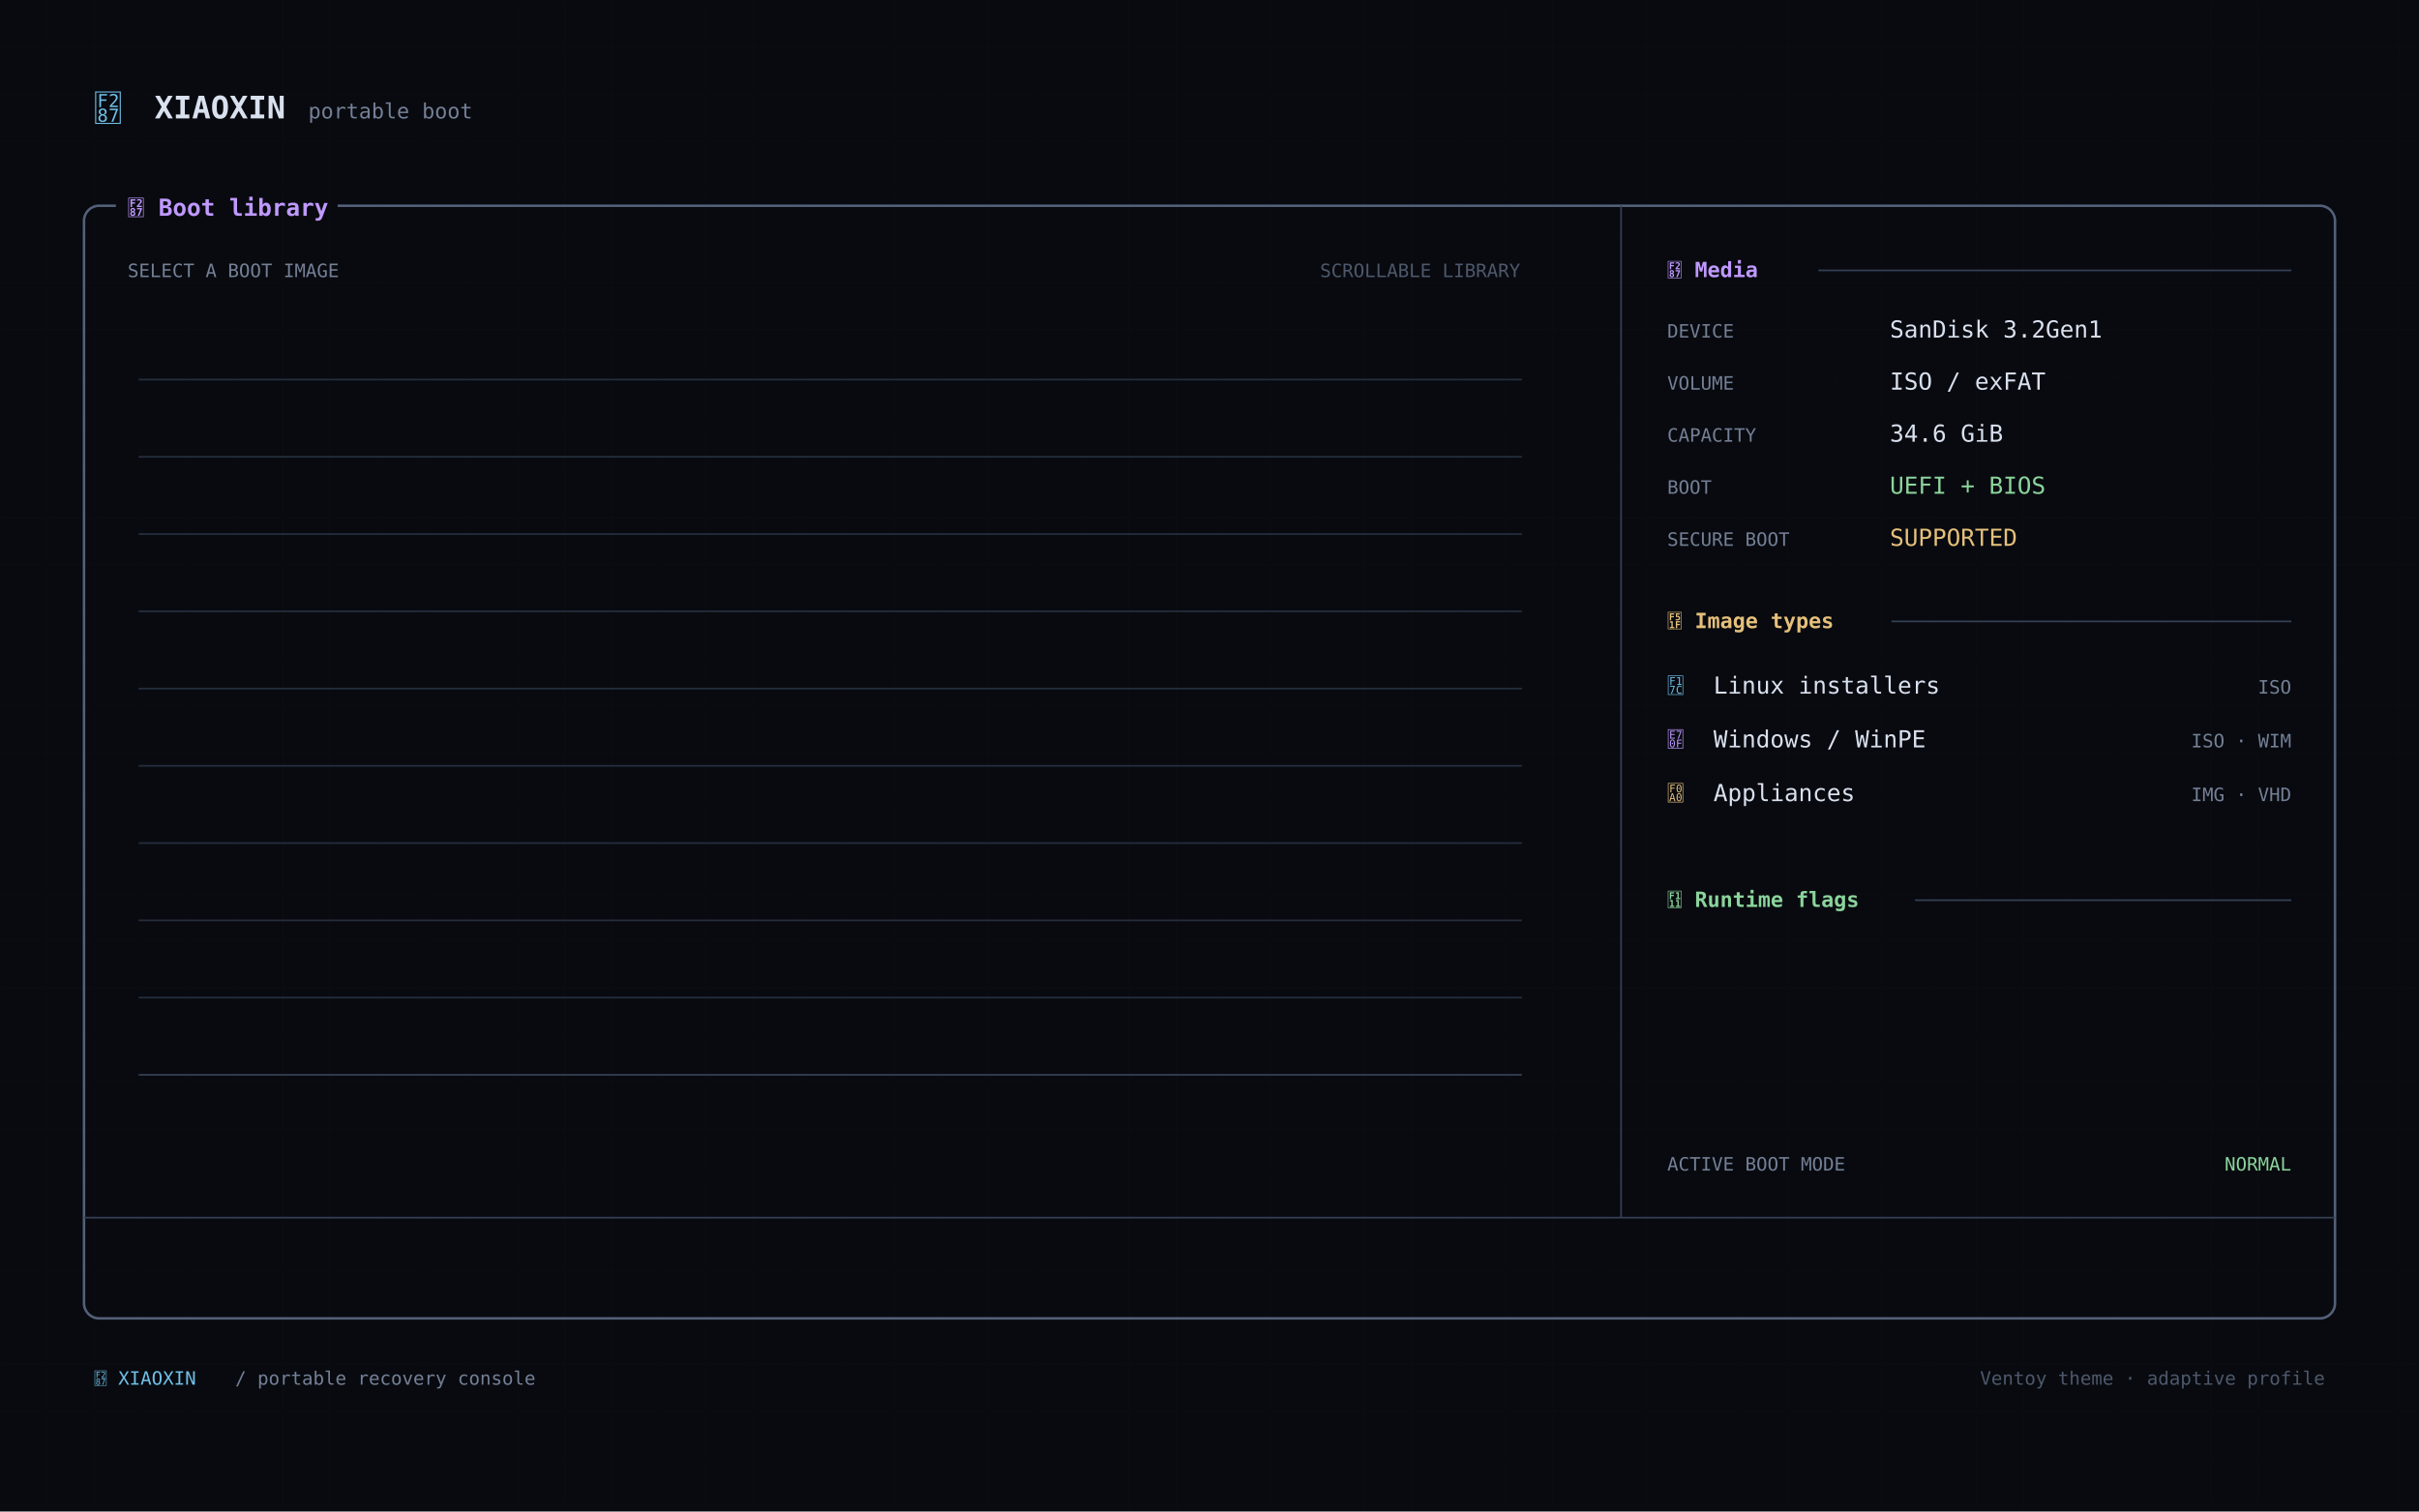
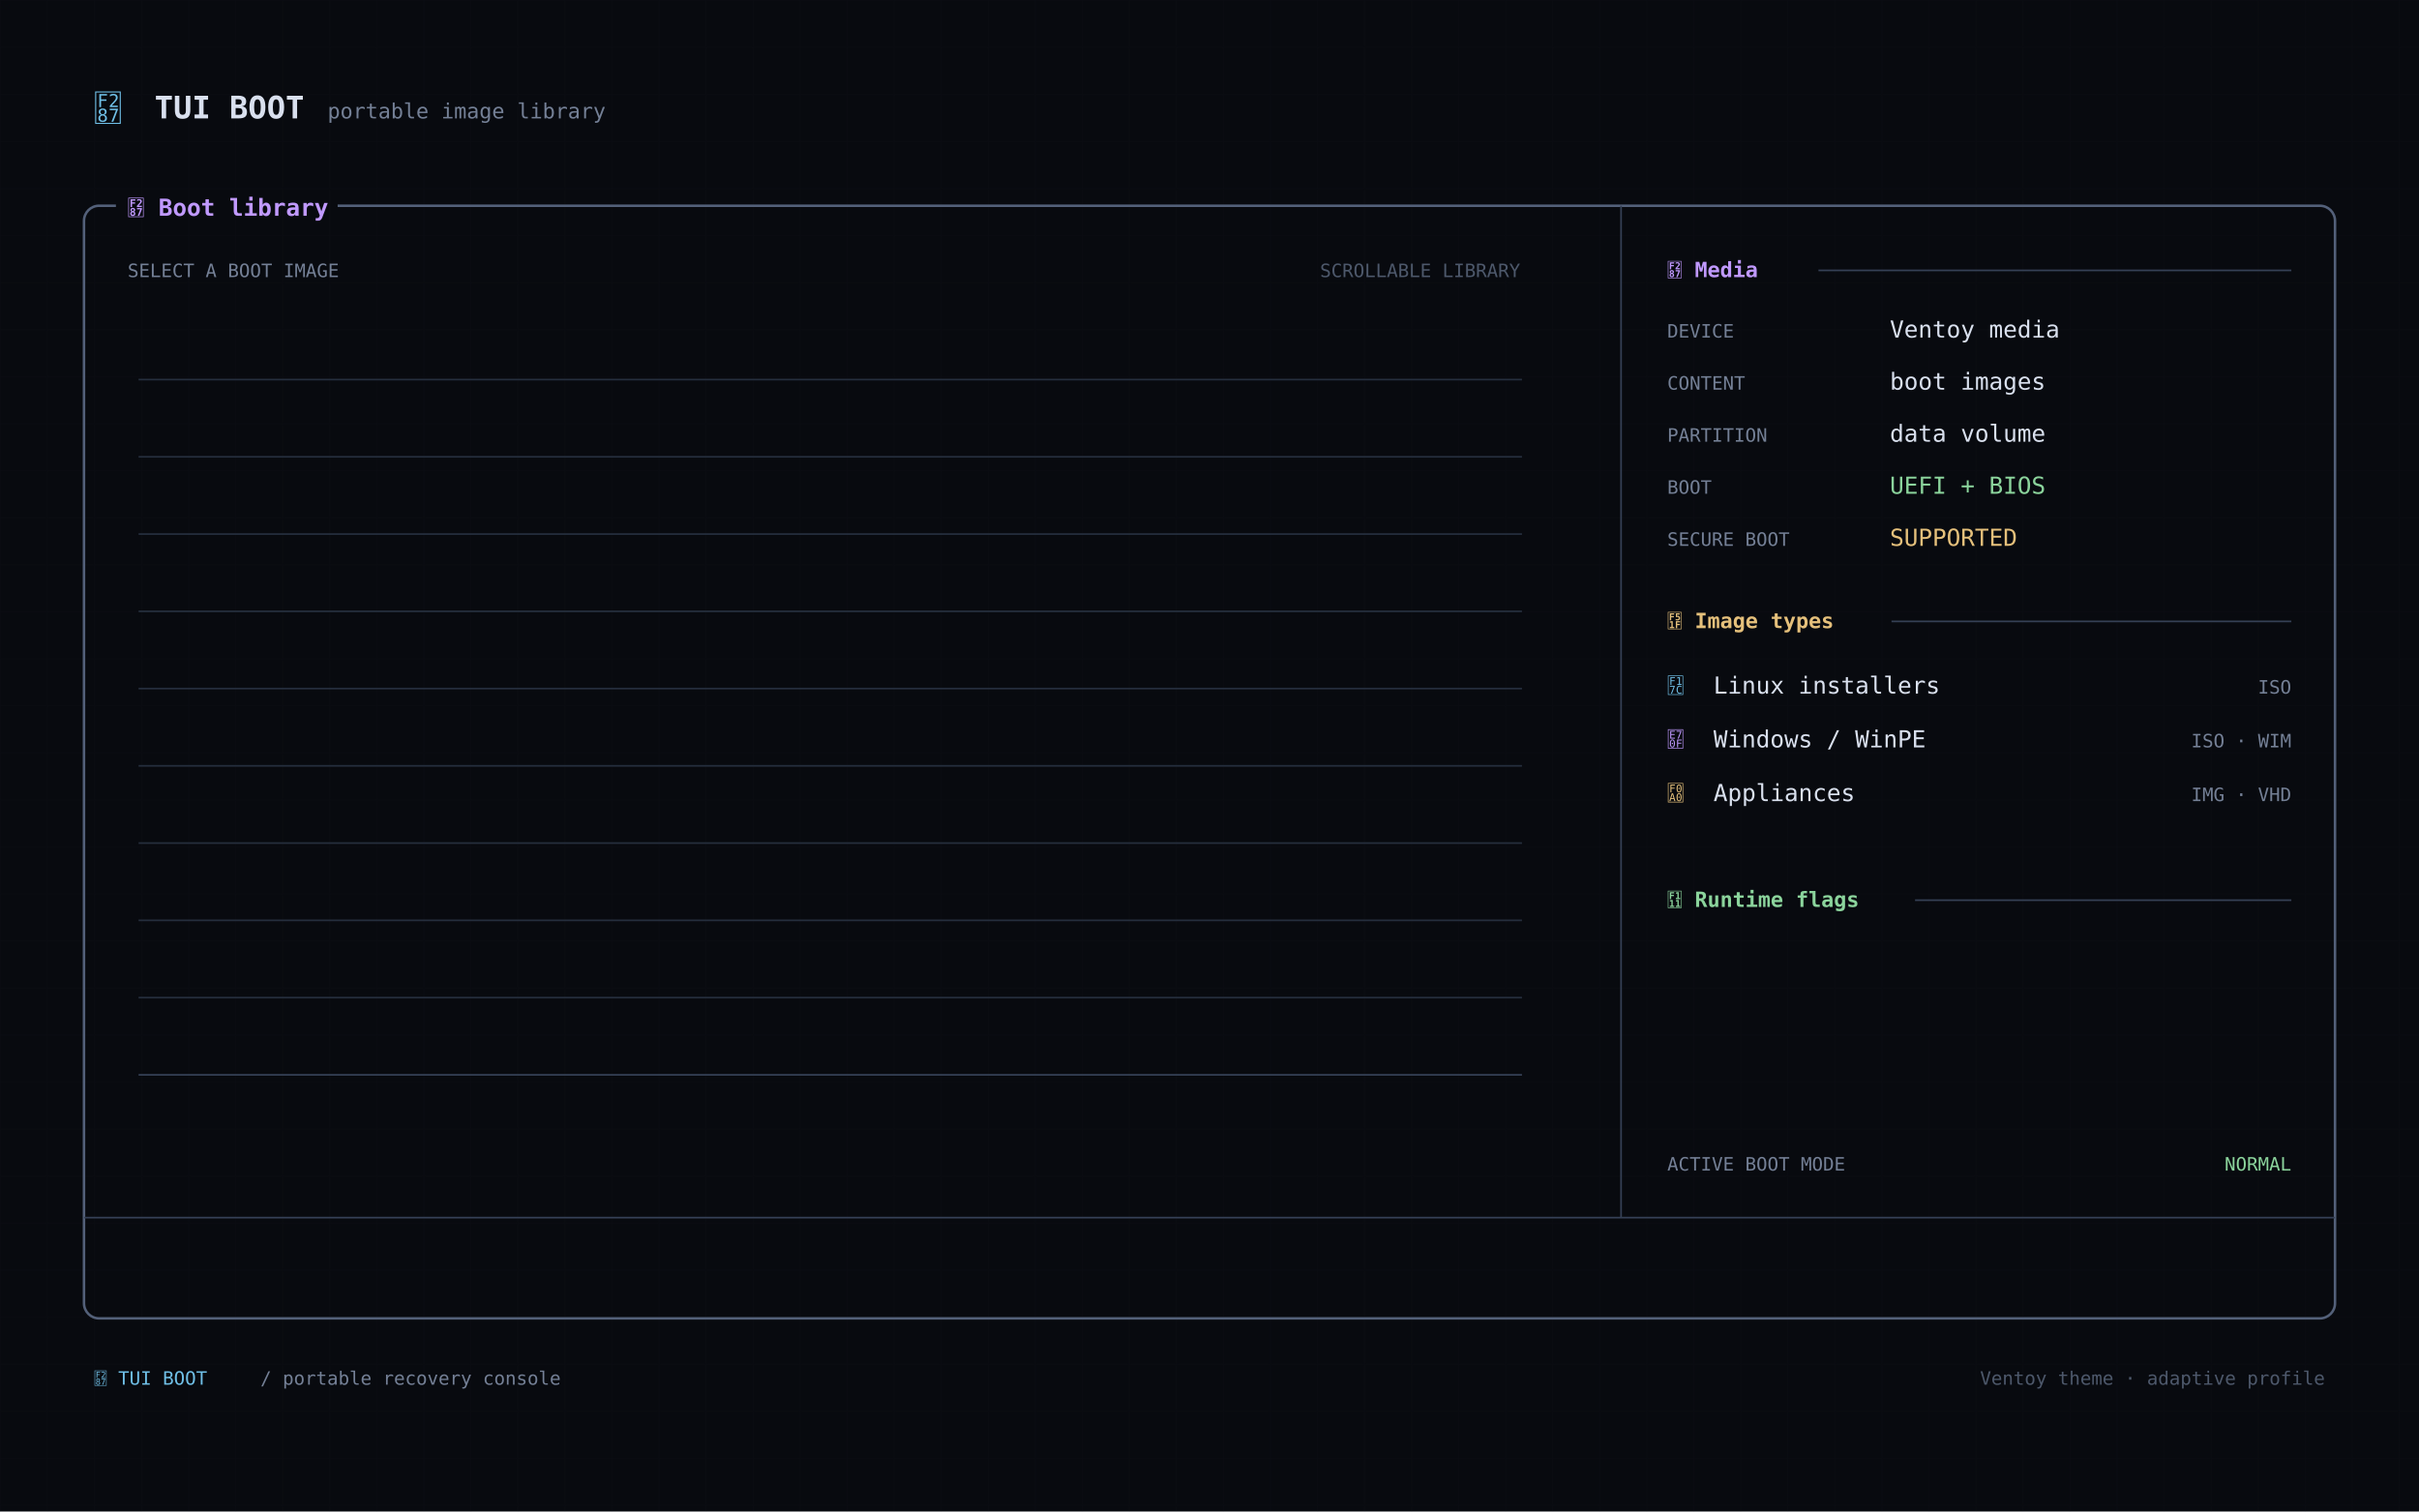
<svg xmlns="http://www.w3.org/2000/svg" width="2880" height="1800" viewBox="0 0 2880 1800">
  <defs>
    <pattern id="grid" width="56" height="56" patternUnits="userSpaceOnUse">
      <path d="M56 0H0V56" fill="none" stroke="#242b38" stroke-width="1" opacity="0.12" />
    </pattern>
    <style>
      .mono { font-family: "JetBrainsMono Nerd Font Mono", "JetBrains Mono", monospace; letter-spacing: 0; }
      .text { fill: #d9e0ee; }
      .muted { fill: #748096; }
      .dim { fill: #4d586b; }
      .cyan { fill: #70c0e8; }
      .green { fill: #8bd49c; }
      .yellow { fill: #e5c07b; }
      .purple { fill: #c099ff; }
      .label { font-size: 25px; font-weight: 700; }
      .body { font-size: 28px; }
      .small { font-size: 22px; }
    </style>
  </defs>
  <rect width="2880" height="1800" fill="#080a0f" />
  <rect width="2880" height="1800" fill="url(#grid)" />
  <text x="112" y="145" class="mono cyan" font-size="47"></text>
-   <text x="184" y="141" class="mono text" font-size="37" font-weight="800">XIAOXIN</text>
-   <text x="367" y="141" class="mono muted" font-size="25">portable boot</text>
+   <text x="184" y="141" class="mono text" font-size="37" font-weight="800">TUI BOOT</text>
+   <text x="390" y="141" class="mono muted" font-size="25">portable image library</text>
  <path d="M138 245            H118            A18 18 0 0 0 100 263            V1552            A18 18 0 0 0 118 1570            H2762            A18 18 0 0 0 2780 1552            V263            A18 18 0 0 0 2762 245            H402" fill="none" stroke="#536079" stroke-width="3" />
  <text x="152" y="257" class="mono purple" font-size="28" font-weight="800">  Boot library</text>
  <line x1="1930" y1="245" x2="1930" y2="1450" stroke="#354055" stroke-width="2" />
  <line x1="100" y1="1450" x2="2780" y2="1450" stroke="#354055" stroke-width="2" />
  <text x="152" y="330" class="mono muted small">SELECT A BOOT IMAGE</text>
  <text x="1810" y="330" class="mono dim small" text-anchor="end">SCROLLABLE LIBRARY</text>
  <line x1="165" y1="452" x2="1812" y2="452" stroke="#252e3d" stroke-width="2" />
  <line x1="165" y1="544" x2="1812" y2="544" stroke="#252e3d" stroke-width="2" />
  <line x1="165" y1="636" x2="1812" y2="636" stroke="#252e3d" stroke-width="2" />
  <line x1="165" y1="728" x2="1812" y2="728" stroke="#252e3d" stroke-width="2" />
  <line x1="165" y1="820" x2="1812" y2="820" stroke="#252e3d" stroke-width="2" />
  <line x1="165" y1="912" x2="1812" y2="912" stroke="#252e3d" stroke-width="2" />
  <line x1="165" y1="1004" x2="1812" y2="1004" stroke="#252e3d" stroke-width="2" />
  <line x1="165" y1="1096" x2="1812" y2="1096" stroke="#252e3d" stroke-width="2" />
  <line x1="165" y1="1188" x2="1812" y2="1188" stroke="#252e3d" stroke-width="2" />
  <line x1="165" y1="1280" x2="1812" y2="1280" stroke="#354055" stroke-width="2" />
  <text x="1985" y="330" class="mono purple label">  Media</text>
  <line x1="2165" y1="322" x2="2728" y2="322" stroke="#354055" stroke-width="2" />
  <text x="1985" y="402" class="mono muted small">DEVICE</text>
-   <text x="2250" y="402" class="mono text body">SanDisk 3.2Gen1</text>
-   <text x="1985" y="464" class="mono muted small">VOLUME</text>
-   <text x="2250" y="464" class="mono text body">ISO  /  exFAT</text>
-   <text x="1985" y="526" class="mono muted small">CAPACITY</text>
-   <text x="2250" y="526" class="mono text body">34.6 GiB</text>
+   <text x="2250" y="402" class="mono text body">Ventoy media</text>
+   <text x="1985" y="464" class="mono muted small">CONTENT</text>
+   <text x="2250" y="464" class="mono text body">boot images</text>
+   <text x="1985" y="526" class="mono muted small">PARTITION</text>
+   <text x="2250" y="526" class="mono text body">data volume</text>
  <text x="1985" y="588" class="mono muted small">BOOT</text>
  <text x="2250" y="588" class="mono green body">UEFI  +  BIOS</text>
  <text x="1985" y="650" class="mono muted small">SECURE BOOT</text>
  <text x="2250" y="650" class="mono yellow body">SUPPORTED</text>
  <text x="1985" y="748" class="mono yellow label">  Image types</text>
  <line x1="2252" y1="740" x2="2728" y2="740" stroke="#354055" stroke-width="2" />
  <text x="1985" y="826" class="mono cyan body"></text>
  <text x="2040" y="826" class="mono text body">Linux installers</text>
  <text x="2728" y="826" class="mono muted small" text-anchor="end">ISO</text>
  <text x="1985" y="890" class="mono purple body"></text>
  <text x="2040" y="890" class="mono text body">Windows / WinPE</text>
  <text x="2728" y="890" class="mono muted small" text-anchor="end">ISO · WIM</text>
  <text x="1985" y="954" class="mono yellow body"></text>
  <text x="2040" y="954" class="mono text body">Appliances</text>
  <text x="2728" y="954" class="mono muted small" text-anchor="end">IMG · VHD</text>
  <text x="1985" y="1080" class="mono green label">  Runtime flags</text>
  <line x1="2280" y1="1072" x2="2728" y2="1072" stroke="#354055" stroke-width="2" />
  <text x="1985" y="1394" class="mono muted small">ACTIVE BOOT MODE</text>
  <text x="2728" y="1394" class="mono green small" text-anchor="end">NORMAL</text>
-   <text x="112" y="1649" class="mono cyan small">  XIAOXIN</text>
-   <text x="280" y="1649" class="mono muted small">/ portable recovery console</text>
+   <text x="112" y="1649" class="mono cyan small">  TUI BOOT</text>
+   <text x="310" y="1649" class="mono muted small">/ portable recovery console</text>
  <text x="2768" y="1649" class="mono dim small" text-anchor="end">Ventoy theme · adaptive profile</text>
</svg>
